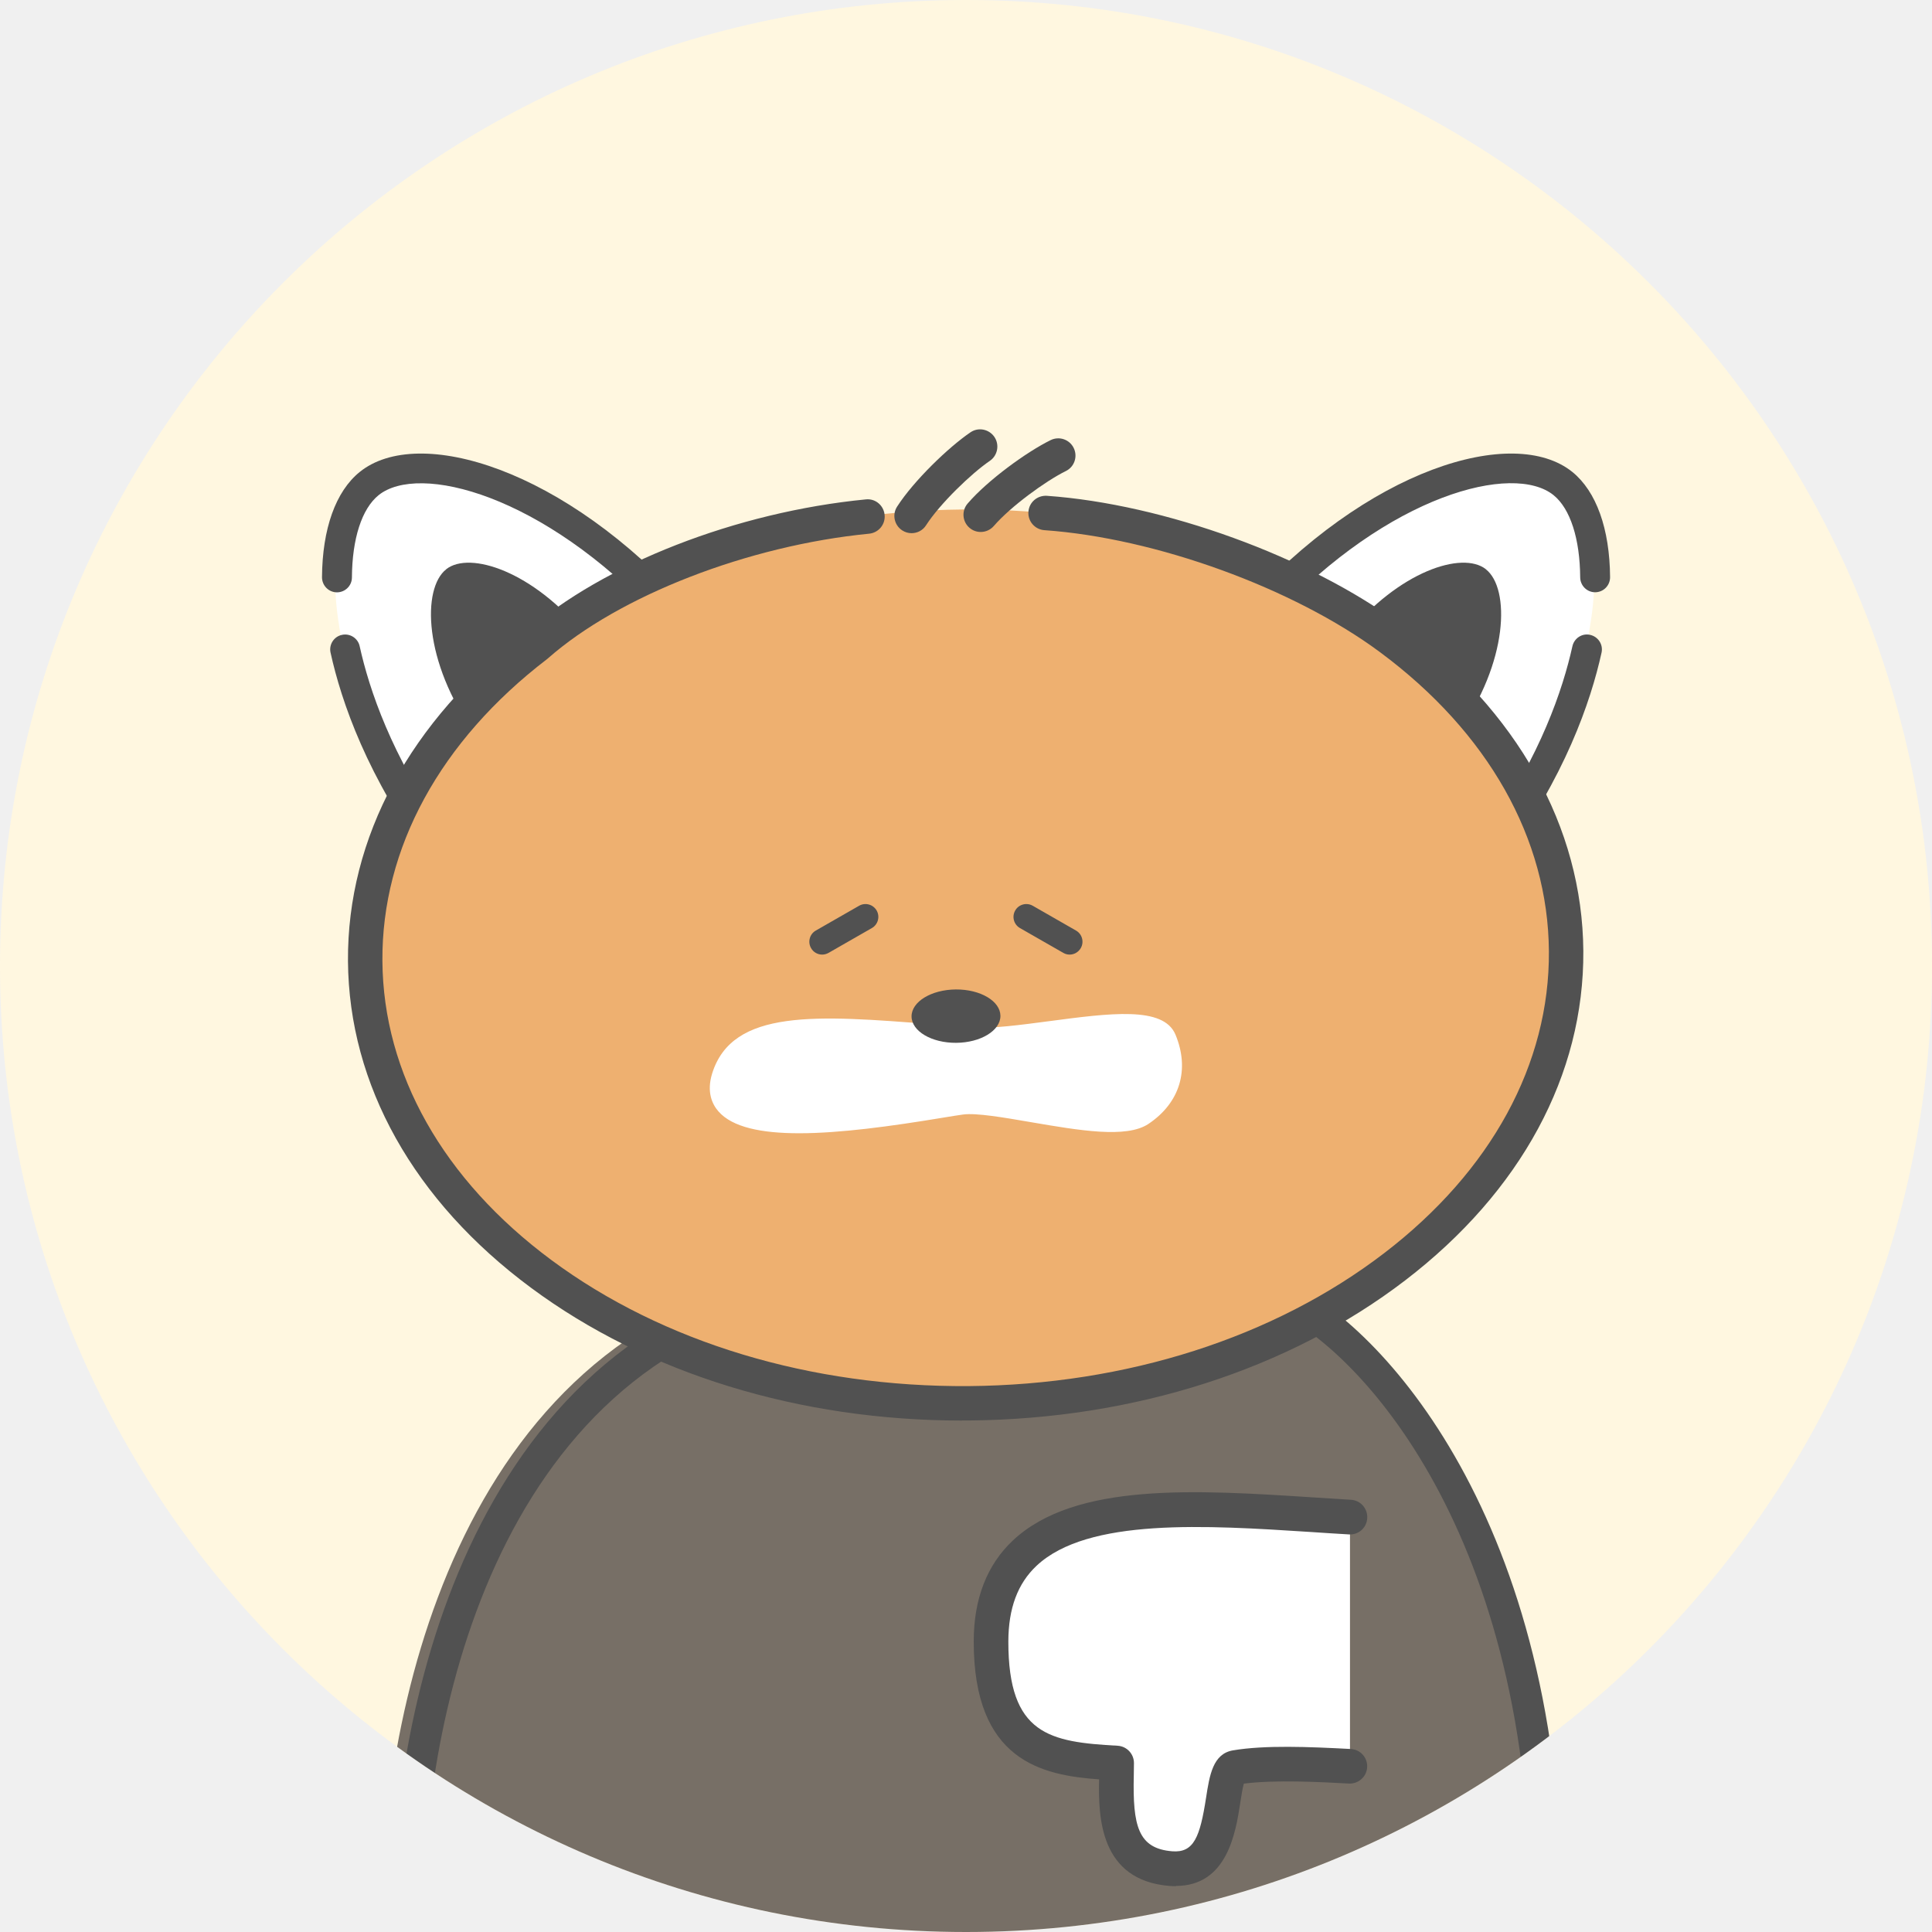
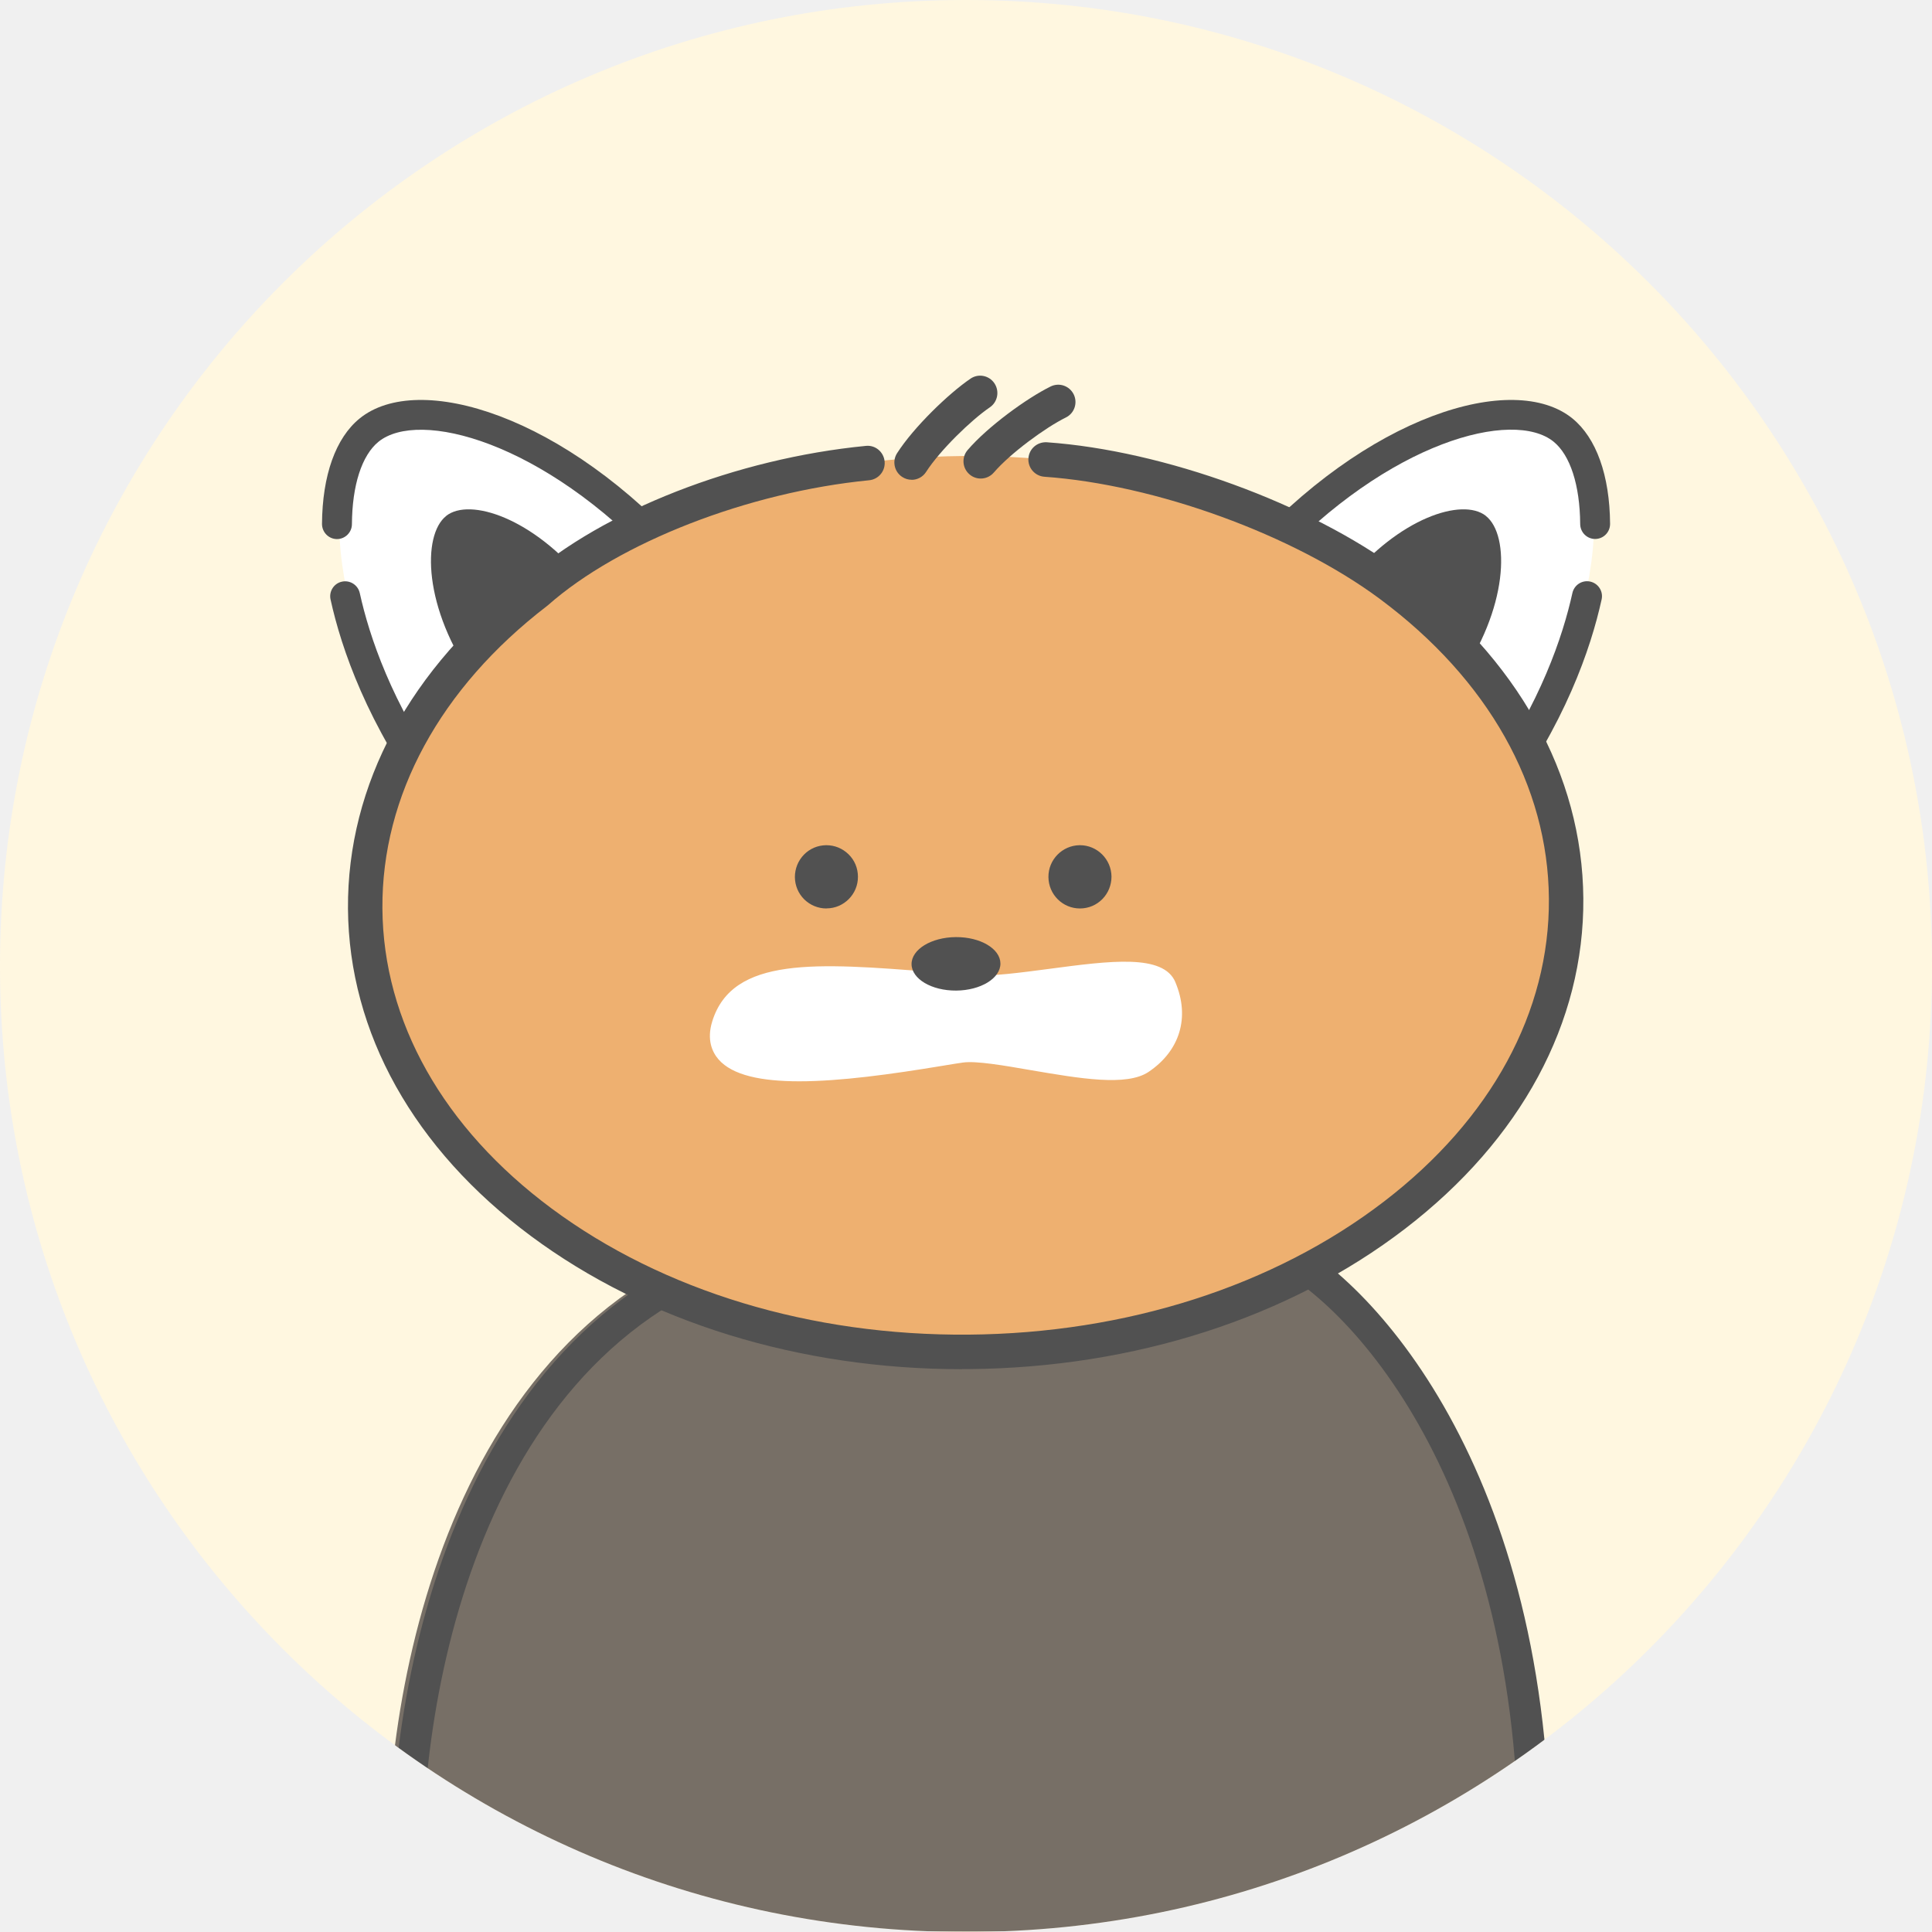
<svg xmlns="http://www.w3.org/2000/svg" width="72" height="72" viewBox="0 0 72 72" fill="none">
  <circle cx="36" cy="36" r="36" fill="#FFF7E0" />
-   <mask id="mask0_854_4947" style="mask-type:alpha" maskUnits="userSpaceOnUse" x="0" y="0" width="72" height="72">
+   <mask id="mask0_854_4948" style="mask-type:alpha" maskUnits="userSpaceOnUse" x="0" y="0" width="72" height="72">
    <circle cx="36" cy="36" r="36" fill="#EFEFEF" />
  </mask>
-   <g mask="url(#mask0_854_4947)">
-     <g clip-path="url(#clip0_854_4947)">
-       <path d="M13.787 18.27C10.752 20.386 13.745 28.543 15.598 30.465C17.452 32.387 24.346 22.19 24.346 22.19C24.346 22.19 17.532 15.656 13.787 18.27V18.27Z" fill="white" />
-       <path d="M58.118 18.222C61.153 20.338 58.159 28.495 56.306 30.417C54.453 32.339 47.558 22.142 47.558 22.142C47.558 22.142 54.373 15.608 58.118 18.222V18.222Z" fill="white" />
-       <path d="M27.362 48.554C16.305 52.357 14.404 66.71 14.834 73.41H57.163C57.911 58.078 51.236 50.447 47.803 48.551C45.596 46.967 38.415 44.745 27.359 48.551L27.362 48.554Z" fill="#776F66" />
-       <path d="M57.163 73.984H14.834C14.532 73.984 14.283 73.748 14.261 73.449C13.802 66.344 15.914 51.885 27.171 48.009C32.107 46.31 36.74 45.618 40.944 45.959C45.294 46.31 47.498 47.636 48.106 48.066C51.781 50.119 58.481 58.037 57.729 73.439C57.714 73.745 57.462 73.984 57.156 73.984H57.163ZM15.379 72.837H56.615C57.163 58.318 50.937 50.938 47.529 49.054C47.51 49.045 47.491 49.032 47.472 49.02C45.265 47.435 38.259 45.411 27.55 49.096C17.216 52.653 15.076 65.872 15.382 72.84L15.379 72.837Z" fill="#776F66" />
-       <path d="M15.242 74C14.936 74 14.678 73.761 14.656 73.452C14.197 66.344 16.309 51.876 27.575 47.999C32.511 46.3 37.148 45.609 41.355 45.95C45.708 46.3 47.912 47.627 48.523 48.06C52.201 50.116 58.908 58.037 58.153 73.445C58.137 73.77 57.847 74.013 57.538 74.003C57.214 73.987 56.965 73.713 56.981 73.388C57.707 58.515 51.376 50.98 47.924 49.071C47.905 49.058 47.886 49.048 47.867 49.032C45.66 47.448 38.661 45.427 27.954 49.112C17.356 52.758 15.385 66.579 15.825 73.378C15.847 73.7 15.602 73.981 15.277 74.003C15.264 74.003 15.251 74.003 15.239 74.003L15.242 74Z" fill="#515151" />
-       <path d="M16.477 32.355C16.477 32.355 16.449 32.355 16.436 32.355C16.274 32.342 16.127 32.263 16.032 32.132C13.691 28.98 12.72 26.146 12.319 24.323C12.252 24.023 12.443 23.723 12.742 23.66C13.041 23.593 13.341 23.784 13.404 24.084C13.761 25.7 14.592 28.163 16.544 30.94L24.521 23.016C20.229 18.422 15.605 17.243 14.105 18.457C13.484 18.961 13.124 20.077 13.115 21.521C13.115 21.827 12.863 22.075 12.557 22.075H12.554C12.245 22.072 12 21.82 12 21.511C12.013 19.707 12.509 18.314 13.404 17.59C15.583 15.825 21.047 17.441 25.712 22.665C25.91 22.885 25.9 23.223 25.69 23.433L16.869 32.193C16.764 32.298 16.624 32.355 16.477 32.355V32.355Z" fill="#515151" />
-       <path d="M16.63 21.212C17.509 20.523 19.872 21.294 21.792 23.647C21.14 24.106 20.429 24.654 19.7 25.311C18.917 26.012 18.254 26.704 17.694 27.348C15.777 24.667 15.723 21.925 16.63 21.215V21.212Z" fill="#515151" />
-       <path d="M55.526 32.355C55.379 32.355 55.239 32.298 55.134 32.193L46.316 23.433C46.106 23.223 46.096 22.888 46.294 22.665C50.953 17.441 56.417 15.825 58.599 17.59C59.49 18.314 59.99 19.707 60.003 21.511C60.003 21.82 59.758 22.069 59.449 22.072H59.446C59.14 22.072 58.892 21.823 58.889 21.517C58.879 20.074 58.519 18.958 57.898 18.454C56.401 17.24 51.774 18.419 47.482 23.016L55.459 30.94C57.408 28.16 58.242 25.696 58.599 24.084C58.666 23.784 58.962 23.589 59.261 23.66C59.561 23.727 59.752 24.023 59.685 24.323C59.283 26.146 58.315 28.98 55.975 32.129C55.879 32.26 55.73 32.339 55.57 32.352C55.558 32.352 55.542 32.352 55.529 32.352L55.526 32.355Z" fill="#515151" />
-       <path d="M55.373 21.212C54.494 20.523 52.131 21.294 50.211 23.647C50.864 24.106 51.574 24.654 52.303 25.311C53.086 26.012 53.749 26.704 54.309 27.348C56.226 24.667 56.281 21.925 55.373 21.215V21.212Z" fill="#515151" />
-       <path d="M58.392 35.469C58.424 39.98 56.029 44.149 52.004 47.234C47.978 50.317 42.371 52.271 36.132 52.322C29.894 52.373 24.257 50.511 20.191 47.496C16.121 44.477 13.669 40.346 13.637 35.839C13.605 31.329 16 27.16 20.025 24.074C24.05 20.992 29.658 19.038 35.897 18.987C42.135 18.936 47.772 20.797 51.838 23.813C55.908 26.831 58.36 30.962 58.392 35.469V35.469Z" fill="#EEB070" />
-       <path d="M33.973 19.87C33.855 19.87 33.734 19.838 33.626 19.768C33.327 19.576 33.241 19.178 33.432 18.881C34.053 17.916 35.346 16.669 36.167 16.111C36.46 15.911 36.858 15.99 37.059 16.284C37.256 16.577 37.18 16.975 36.887 17.176C36.19 17.651 35.024 18.779 34.511 19.576C34.39 19.768 34.183 19.87 33.97 19.87H33.973Z" fill="#515151" />
-       <path d="M36.546 19.825C36.4 19.825 36.25 19.774 36.129 19.669C35.861 19.439 35.83 19.031 36.062 18.764C36.81 17.893 38.266 16.838 39.154 16.402C39.473 16.245 39.858 16.376 40.014 16.695C40.17 17.014 40.04 17.399 39.721 17.555C38.963 17.928 37.654 18.885 37.037 19.602C36.909 19.748 36.731 19.825 36.549 19.825H36.546Z" fill="#515151" />
-       <path d="M35.852 52.94C29.792 52.94 24.095 51.187 19.783 47.987C15.423 44.755 13.003 40.432 12.968 35.82C12.936 31.214 15.286 26.86 19.592 23.554C22.477 21.02 27.448 19.079 32.266 18.611C32.623 18.572 32.932 18.834 32.967 19.188C33.002 19.541 32.744 19.854 32.39 19.889C27.884 20.329 23.076 22.197 20.423 24.533C20.41 24.543 20.401 24.552 20.388 24.562C16.401 27.615 14.223 31.612 14.251 35.81C14.28 40.008 16.516 43.967 20.547 46.957C24.7 50.036 30.215 51.697 36.1 51.656C41.979 51.608 47.478 49.848 51.587 46.699C55.574 43.645 57.752 39.648 57.723 35.45C57.694 31.252 55.459 27.293 51.427 24.303C48.208 21.916 43.065 20.048 38.922 19.758C38.568 19.733 38.301 19.427 38.326 19.073C38.352 18.719 38.654 18.458 39.011 18.477C43.377 18.783 48.794 20.753 52.192 23.271C56.554 26.506 58.971 30.825 59.006 35.438C59.038 40.05 56.682 44.41 52.367 47.716C48.039 51.031 42.266 52.886 36.113 52.937C36.027 52.937 35.941 52.937 35.855 52.937L35.852 52.94Z" fill="#515151" />
-       <path d="M43.804 38.552C43.355 37.49 41.377 37.755 39.084 38.058C38.043 38.195 36.97 38.338 36.298 38.29C35.769 38.252 35.256 38.211 34.763 38.172C30.429 37.831 27.295 37.586 26.54 40.005C26.324 40.703 26.547 41.159 26.773 41.417C27.292 42.013 28.381 42.233 29.782 42.233C31.305 42.233 33.196 41.975 35.12 41.656C35.454 41.602 35.718 41.557 35.89 41.535C36.384 41.468 37.416 41.647 38.415 41.819C40.25 42.134 41.985 42.428 42.797 41.886C43.976 41.099 44.348 39.852 43.804 38.552V38.552Z" fill="white" />
-       <path d="M35.635 38.863C36.549 38.856 37.287 38.406 37.283 37.856C37.279 37.307 36.534 36.867 35.62 36.874C34.705 36.882 33.967 37.332 33.971 37.882C33.976 38.431 34.72 38.87 35.635 38.863Z" fill="#515151" />
-       <path d="M39.861 35.575C39.782 35.575 39.699 35.555 39.626 35.511L38.011 34.586C37.782 34.456 37.702 34.162 37.833 33.933C37.963 33.703 38.256 33.624 38.486 33.754L40.1 34.679C40.329 34.809 40.409 35.103 40.278 35.332C40.189 35.485 40.03 35.575 39.864 35.575H39.861Z" fill="#515151" />
-       <path d="M30.639 35.575C30.473 35.575 30.311 35.488 30.225 35.332C30.094 35.103 30.174 34.809 30.403 34.679L32.018 33.754C32.247 33.624 32.537 33.703 32.671 33.933C32.801 34.162 32.721 34.456 32.492 34.586L30.878 35.511C30.805 35.552 30.722 35.575 30.642 35.575H30.639Z" fill="#515151" />
-       <path d="M50.31 65.834C48.944 65.76 47.227 65.681 46.055 65.875C45.259 66.009 46.036 69.84 43.635 69.643C41.297 69.451 41.616 67.109 41.616 65.709C39.227 65.575 36.931 65.359 36.935 61.177C36.941 55.219 44.297 56.195 50.31 56.539" fill="white" />
-       <path d="M43.823 70.293C43.743 70.293 43.663 70.29 43.581 70.283C40.982 70.07 40.931 67.711 40.96 66.312C38.82 66.159 36.285 65.617 36.288 61.173C36.288 59.583 36.782 58.314 37.75 57.406C40.068 55.232 44.574 55.522 48.931 55.803C49.408 55.834 49.88 55.863 50.345 55.892C50.701 55.911 50.972 56.217 50.953 56.574C50.934 56.931 50.638 57.205 50.271 57.183C49.803 57.157 49.329 57.125 48.848 57.093C44.953 56.842 40.543 56.558 38.632 58.349C37.925 59.012 37.581 59.937 37.578 61.173C37.575 64.657 39.122 64.919 41.651 65.059C41.992 65.078 42.259 65.362 42.259 65.703C42.259 65.85 42.256 66.009 42.253 66.175C42.211 68.039 42.409 68.89 43.686 68.992C44.492 69.056 44.721 68.457 44.947 66.994C45.077 66.152 45.202 65.359 45.947 65.231C47.141 65.03 48.775 65.097 50.341 65.18C50.698 65.199 50.969 65.502 50.95 65.859C50.931 66.216 50.622 66.484 50.271 66.468C49.224 66.41 47.51 66.321 46.354 66.471C46.303 66.646 46.259 66.949 46.221 67.188C46.052 68.285 45.74 70.283 43.823 70.283V70.293Z" fill="#515151" />
+   <g mask="url(#mask0_854_4948)">
+     <g clip-path="url(#clip0_854_4948)">
+       <path d="M13.946 16.275C10.911 18.396 13.904 26.572 15.758 28.498C17.611 30.425 24.506 20.204 24.506 20.204C24.506 20.204 17.691 13.655 13.946 16.275V16.275Z" fill="white" />
+       <path d="M58.105 16.227C61.14 18.348 58.147 26.524 56.293 28.451C54.44 30.377 47.545 20.157 47.545 20.157C47.545 20.157 54.36 13.607 58.105 16.227V16.227Z" fill="white" />
+       <path d="M27.445 46.741C16.497 50.514 14.614 64.76 15.044 71.412H56.956C57.698 56.195 51.087 48.623 47.689 46.741C45.504 45.169 38.393 42.965 27.445 46.741V46.741Z" fill="#776F66" />
+       <path d="M56.956 71.981H15.044C14.745 71.981 14.497 71.748 14.478 71.447C14.025 64.396 16.111 50.045 27.263 46.201C32.152 44.514 36.737 43.831 40.899 44.166C45.208 44.514 47.386 45.828 47.991 46.256C51.631 48.294 58.268 56.15 57.523 71.438C57.507 71.741 57.258 71.978 56.956 71.978V71.981ZM15.579 70.844H56.411C56.953 56.434 50.791 49.109 47.415 47.24C47.396 47.23 47.377 47.217 47.358 47.205C45.173 45.633 38.234 43.623 27.63 47.281C17.398 50.808 15.28 63.93 15.579 70.847V70.844Z" fill="#776F66" />
+       <path d="M15.21 72C14.904 72 14.646 71.76 14.624 71.451C14.172 64.396 16.261 50.032 27.422 46.185C32.311 44.498 36.903 43.815 41.068 44.15C45.377 44.498 47.561 45.815 48.17 46.243C51.813 48.284 58.452 56.147 57.707 71.441C57.691 71.767 57.417 72.01 57.093 72C56.768 71.984 56.519 71.709 56.535 71.383C57.255 56.626 50.985 49.147 47.571 47.256C47.552 47.243 47.533 47.233 47.514 47.217C45.329 45.645 38.403 43.639 27.802 47.297C17.312 50.914 15.36 64.629 15.793 71.374C15.815 71.697 15.57 71.978 15.245 72C15.232 72 15.22 72 15.207 72H15.21Z" fill="#515151" />
+       <path d="M16.477 30.393C16.477 30.393 16.449 30.393 16.436 30.393C16.274 30.38 16.127 30.3 16.032 30.169C13.691 27.01 12.72 24.169 12.319 22.342C12.252 22.041 12.443 21.741 12.742 21.677C13.044 21.61 13.341 21.802 13.408 22.102C13.764 23.722 14.595 26.192 16.547 28.978L24.525 21.035C20.229 16.428 15.605 15.246 14.105 16.463C13.484 16.968 13.124 18.086 13.115 19.534C13.115 19.84 12.863 20.09 12.557 20.09H12.554C12.245 20.086 12 19.834 12 19.524C12.013 17.716 12.509 16.32 13.404 15.594C15.583 13.824 21.05 15.444 25.712 20.68C25.91 20.901 25.9 21.24 25.69 21.451L16.869 30.23C16.764 30.335 16.624 30.393 16.477 30.393V30.393Z" fill="#515151" />
+       <path d="M16.63 19.224C17.509 18.534 19.872 19.307 21.792 21.665C21.14 22.125 20.429 22.674 19.7 23.332C18.917 24.035 18.254 24.729 17.694 25.374C15.777 22.687 15.723 19.939 16.63 19.227V19.224Z" fill="#515151" />
+       <path d="M55.526 30.393C55.379 30.393 55.239 30.335 55.134 30.23L46.316 21.451C46.106 21.24 46.096 20.904 46.294 20.68C50.953 15.444 56.417 13.824 58.599 15.594C59.49 16.32 59.99 17.716 60.003 19.524C60.003 19.834 59.758 20.083 59.449 20.086H59.446C59.14 20.086 58.892 19.837 58.889 19.53C58.879 18.083 58.519 16.965 57.898 16.46C56.398 15.243 51.774 16.425 47.482 21.032L55.459 28.974C57.408 26.189 58.242 23.719 58.599 22.099C58.666 21.799 58.962 21.607 59.264 21.674C59.564 21.741 59.755 22.038 59.688 22.339C59.287 24.166 58.319 27.006 55.978 30.163C55.883 30.294 55.733 30.374 55.574 30.387C55.561 30.387 55.545 30.387 55.532 30.387L55.526 30.393Z" fill="#515151" />
+       <path d="M55.373 19.224C54.494 18.534 52.131 19.307 50.211 21.665C50.864 22.125 51.574 22.674 52.303 23.332C53.086 24.035 53.749 24.729 54.309 25.374C56.226 22.687 56.281 19.939 55.373 19.227V19.224Z" fill="#515151" />
+       <path d="M58.392 33.514C58.424 38.035 56.029 42.214 52.004 45.307C47.978 48.396 42.371 50.355 36.132 50.406C29.894 50.457 24.257 48.591 20.191 45.569C16.121 42.543 13.669 38.403 13.637 33.885C13.605 29.364 16 25.185 20.025 22.093C24.05 19.003 29.658 17.045 35.897 16.994C42.135 16.942 47.772 18.808 51.838 21.831C55.908 24.856 58.36 28.997 58.392 33.514V33.514Z" fill="#EEB070" />
+       <path d="M33.973 17.879C33.855 17.879 33.734 17.847 33.626 17.776C33.327 17.585 33.241 17.185 33.432 16.888C34.053 15.92 35.346 14.671 36.167 14.112C36.46 13.911 36.858 13.987 37.059 14.284C37.256 14.578 37.183 14.978 36.89 15.179C36.19 15.655 35.027 16.786 34.514 17.585C34.393 17.776 34.186 17.882 33.973 17.882V17.879Z" fill="#515151" />
+       <path d="M36.546 17.834C36.4 17.834 36.25 17.783 36.129 17.677C35.861 17.447 35.83 17.038 36.062 16.77C36.81 15.898 38.266 14.84 39.154 14.403C39.473 14.246 39.855 14.377 40.014 14.697C40.17 15.016 40.04 15.403 39.721 15.559C38.963 15.933 37.654 16.891 37.037 17.61C36.909 17.757 36.731 17.834 36.549 17.834H36.546Z" fill="#515151" />
+       <path d="M35.852 51.026C29.792 51.026 24.095 49.268 19.783 46.061C15.423 42.821 13.003 38.489 12.968 33.866C12.936 29.249 15.286 24.885 19.592 21.572C22.477 19.032 27.448 17.086 32.266 16.617C32.62 16.578 32.932 16.84 32.967 17.195C33.002 17.549 32.744 17.863 32.39 17.898C27.884 18.339 23.076 20.211 20.423 22.553C20.413 22.562 20.401 22.572 20.388 22.581C16.401 25.642 14.223 29.649 14.251 33.856C14.28 38.064 16.516 42.032 20.547 45.029C24.7 48.115 30.231 49.786 36.1 49.738C41.979 49.69 47.478 47.926 51.587 44.77C55.574 41.709 57.752 37.703 57.723 33.495C57.694 29.288 55.459 25.32 51.427 22.323C48.208 19.93 43.065 18.058 38.922 17.767C38.568 17.741 38.301 17.434 38.326 17.08C38.352 16.725 38.654 16.463 39.011 16.482C43.374 16.789 48.794 18.764 52.192 21.288C56.551 24.53 58.971 28.859 59.006 33.482C59.041 38.105 56.682 42.476 52.367 45.789C48.039 49.112 42.266 50.971 36.113 51.022C36.027 51.022 35.941 51.022 35.855 51.022L35.852 51.026Z" fill="#515151" />
+       <path d="M30.789 31.591C30.19 31.594 29.709 32.086 29.715 32.687C29.719 33.288 30.209 33.77 30.808 33.764C31.406 33.76 31.887 33.268 31.881 32.668C31.878 32.067 31.387 31.585 30.789 31.591Z" fill="#515151" />
+       <path d="M30.798 33.856C30.489 33.856 30.196 33.735 29.973 33.518C29.75 33.297 29.626 33.003 29.623 32.687C29.623 32.374 29.741 32.077 29.961 31.85C30.18 31.626 30.473 31.502 30.789 31.498C31.11 31.498 31.397 31.617 31.623 31.837C31.849 32.057 31.97 32.351 31.973 32.668C31.98 33.316 31.454 33.85 30.808 33.853H30.798V33.856ZM30.798 31.684H30.792C30.527 31.684 30.279 31.792 30.094 31.981C29.91 32.169 29.808 32.422 29.808 32.687C29.808 32.952 29.916 33.201 30.104 33.387C30.292 33.572 30.537 33.671 30.798 33.671H30.805C31.352 33.668 31.792 33.217 31.788 32.668C31.788 32.403 31.68 32.153 31.492 31.968C31.305 31.783 31.059 31.684 30.798 31.684Z" fill="#515151" />
+       <path d="M40.24 31.591C39.642 31.594 39.161 32.086 39.167 32.687C39.17 33.288 39.661 33.77 40.259 33.764C40.858 33.757 41.339 33.268 41.333 32.668C41.329 32.067 40.839 31.585 40.24 31.591Z" fill="#515151" />
+       <path d="M40.246 33.856C39.603 33.856 39.078 33.336 39.072 32.687C39.065 32.038 39.59 31.505 40.237 31.498H40.246C40.89 31.498 41.415 32.022 41.422 32.668C41.422 32.981 41.304 33.278 41.084 33.505C40.864 33.728 40.571 33.853 40.256 33.856H40.246V33.856ZM40.24 31.684C39.692 31.687 39.253 32.137 39.256 32.687C39.259 33.233 39.705 33.674 40.246 33.674H40.253C40.517 33.674 40.766 33.566 40.95 33.377C41.135 33.188 41.237 32.936 41.237 32.671C41.234 32.125 40.788 31.684 40.246 31.684H40.24V31.684Z" fill="#515151" />
+       <path d="M43.804 36.604C43.358 35.54 41.377 35.805 39.084 36.109C38.043 36.246 36.967 36.39 36.298 36.342C35.769 36.303 35.256 36.262 34.766 36.224C30.432 35.882 27.298 35.636 26.544 38.061C26.327 38.76 26.55 39.217 26.776 39.479C27.295 40.077 28.384 40.297 29.785 40.297C31.308 40.297 33.199 40.038 35.123 39.719C35.457 39.664 35.721 39.62 35.893 39.597C36.387 39.53 37.422 39.709 38.419 39.882C40.253 40.195 41.985 40.492 42.8 39.949C43.976 39.16 44.351 37.91 43.804 36.607V36.604Z" fill="white" />
+       <path d="M35.635 36.916C36.549 36.909 37.287 36.457 37.283 35.907C37.279 35.356 36.534 34.916 35.62 34.923C34.705 34.93 33.967 35.382 33.971 35.932C33.976 36.483 34.72 36.923 35.635 36.916Z" fill="#515151" />
    </g>
  </g>
  <defs>
-     <clipPath id="clip0_854_4947">
-       <rect width="48" height="58" fill="white" transform="translate(12 16)" />
+     <clipPath id="clip0_854_4948">
+       <rect width="48" height="58" fill="white" transform="translate(12 14)" />
    </clipPath>
  </defs>
</svg>
